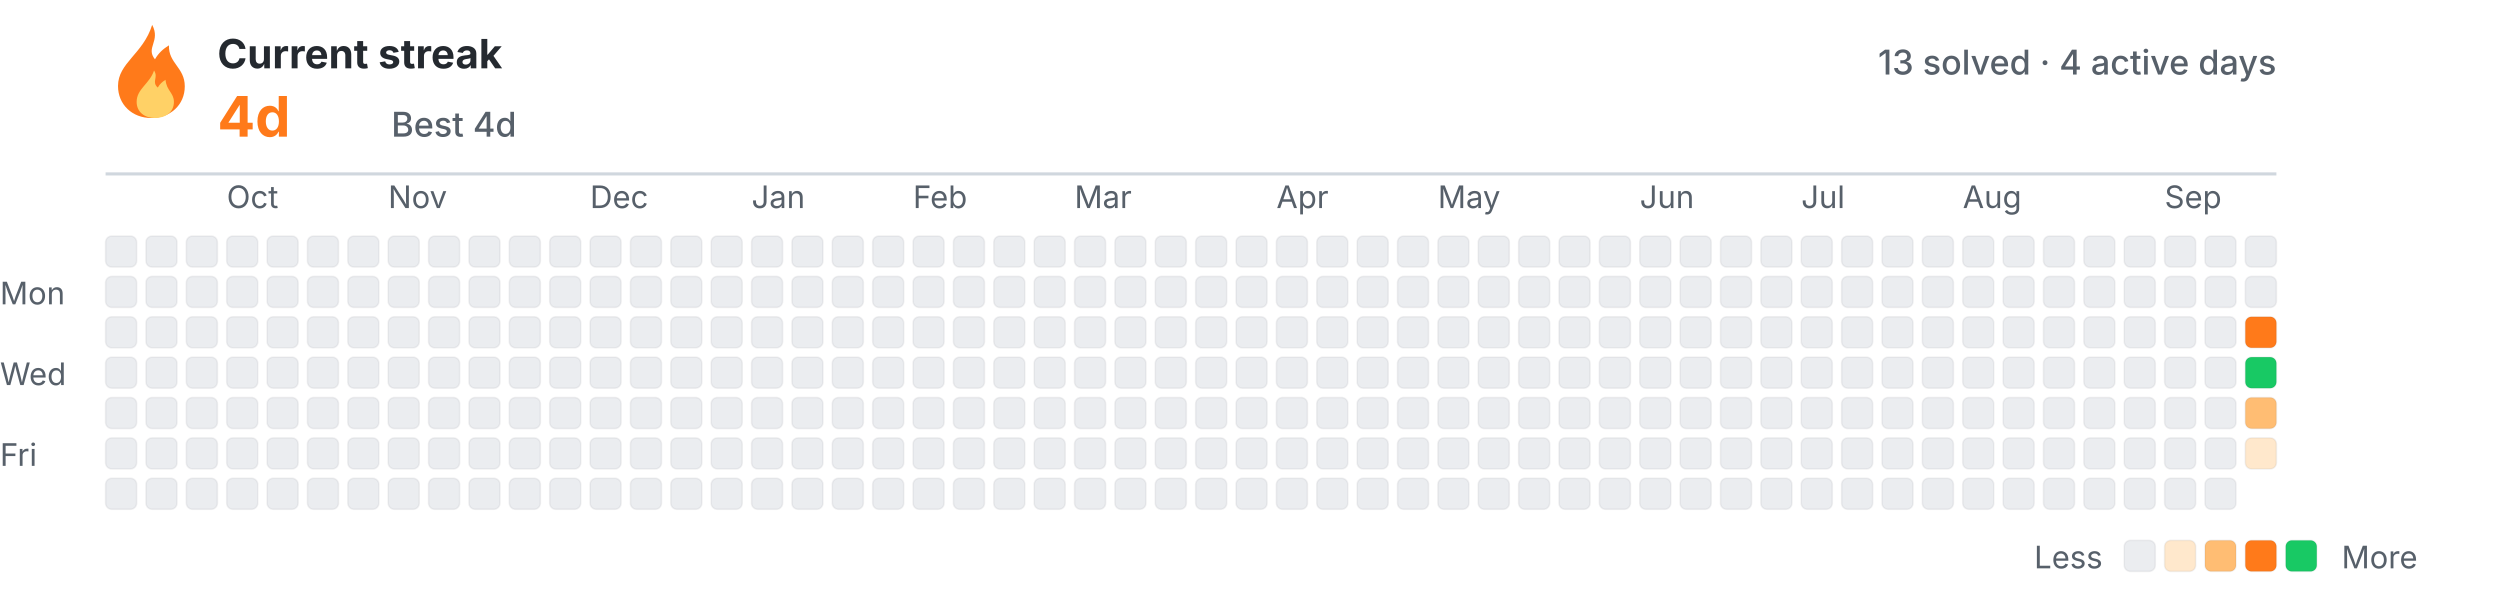
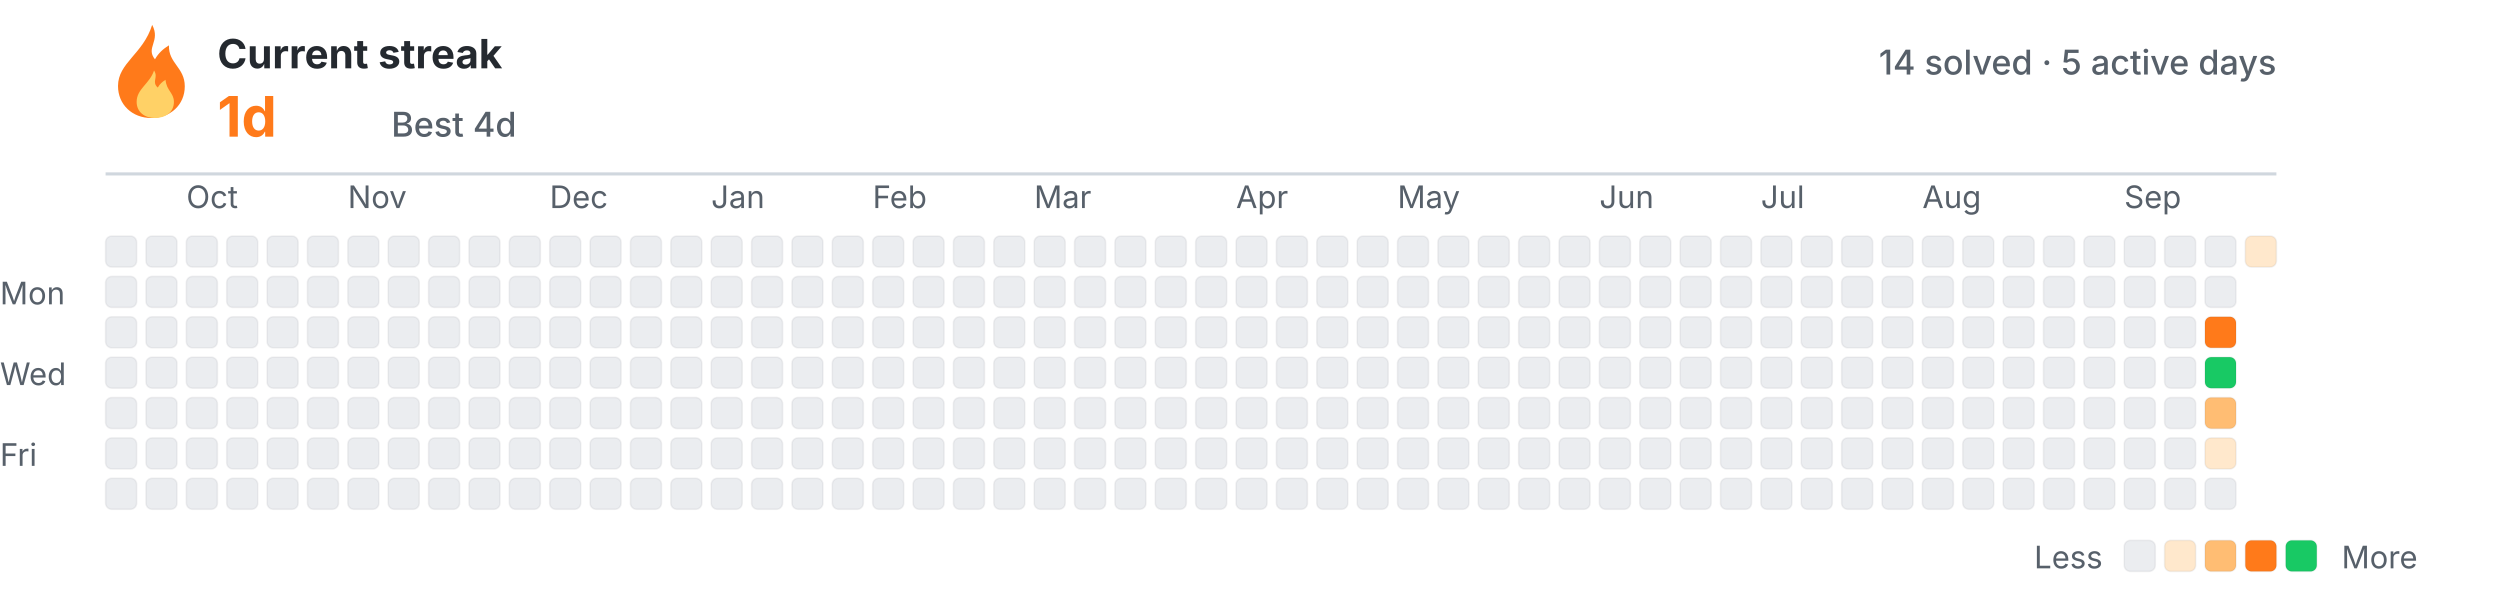
<svg xmlns="http://www.w3.org/2000/svg" width="805" height="198" viewBox="0 0 805 198" role="img" aria-labelledby="title desc">
  <style>
:root{color-scheme:light dark}
.label{font:10px -apple-system,BlinkMacSystemFont,"Segoe UI",sans-serif;fill:#57606a}
.metric{font:650 13px -apple-system,BlinkMacSystemFont,"Segoe UI",sans-serif;fill:#24292f}
.metric-strong{font:750 18px -apple-system,BlinkMacSystemFont,"Segoe UI",sans-serif;fill:#ff7a1a}
.metric-muted{font:550 11px -apple-system,BlinkMacSystemFont,"Segoe UI",sans-serif;fill:#57606a}
.flame{fill:#ff7a1a}
.spark{fill:#ffd166}
.rule{stroke:#d0d7de;stroke-width:1}
.cell{shape-rendering:geometricPrecision;stroke:rgba(27,31,36,.06);stroke-width:.5}
.level-0{fill:#ebedf0}.level-1{fill:#ffe8cc}.level-2{fill:#ffbd73}.level-3{fill:#ff7a1a}.level-4{fill:#18c964}
@media (prefers-color-scheme:dark){.label,.metric-muted{fill:#8b949e}.metric{fill:#f0f6fc}.rule{stroke:#30363d}.cell{stroke:rgba(240,246,252,.06)}.level-0{fill:#161b22}.level-1{fill:#3a2414}.level-2{fill:#7a3d12}.level-3{fill:#ff7a1a}.level-4{fill:#2fd46f}}
</style>
  <g transform="translate(34,8)">
    <path class="flame" d="M15 0c2.8 5.3-2.2 7.3.9 11.1 1.1-2 2.7-3.4 4.5-4.5-.2 5.8 5.1 7.1 5.1 13.2 0 6-4.7 10.2-10.8 10.2S4 25.7 4 19.7C4 12.2 12.1 9.4 15 0Z" />
    <path class="spark" d="M15.6 14.7c1.5 2.3-.9 3.6 1.2 5.5.6-1.1 1.5-1.9 2.5-2.5.3 3.5 2.7 4.2 2.7 7.1 0 3.4-2.8 5.2-6.1 5.2s-5.9-1.9-5.9-5.2c0-4.2 4.2-5.8 5.6-10.1Z" />
    <text x="36" y="14" class="metric">Current streak</text>
-     <text x="36" y="36" class="metric-strong">4d</text>
+     <text x="36" y="36" class="metric-strong">1d</text>
    <text x="92" y="36" class="metric-muted">Best 4d</text>
  </g>
-   <text x="733" y="24" class="metric-muted" text-anchor="end">13 solved · 4 active days</text>
+   <text x="733" y="24" class="metric-muted" text-anchor="end">14 solved · 5 active days</text>
  <line x1="34" y1="56" x2="733" y2="56" class="rule" />
-   <text x="73" y="67" class="label">Oct</text>
-   <text x="125" y="67" class="label">Nov</text>
-   <text x="190" y="67" class="label">Dec</text>
-   <text x="242" y="67" class="label">Jan</text>
-   <text x="294" y="67" class="label">Feb</text>
-   <text x="346" y="67" class="label">Mar</text>
-   <text x="411" y="67" class="label">Apr</text>
-   <text x="463" y="67" class="label">May</text>
-   <text x="528" y="67" class="label">Jun</text>
-   <text x="580" y="67" class="label">Jul</text>
-   <text x="632" y="67" class="label">Aug</text>
-   <text x="697" y="67" class="label">Sep</text>
+   <text x="60" y="67" class="label">Oct</text>
+   <text x="112" y="67" class="label">Nov</text>
+   <text x="177" y="67" class="label">Dec</text>
+   <text x="229" y="67" class="label">Jan</text>
+   <text x="281" y="67" class="label">Feb</text>
+   <text x="333" y="67" class="label">Mar</text>
+   <text x="398" y="67" class="label">Apr</text>
+   <text x="450" y="67" class="label">May</text>
+   <text x="515" y="67" class="label">Jun</text>
+   <text x="567" y="67" class="label">Jul</text>
+   <text x="619" y="67" class="label">Aug</text>
+   <text x="684" y="67" class="label">Sep</text>
  <text x="0" y="98" class="label">Mon</text>
  <text x="0" y="124" class="label">Wed</text>
  <text x="0" y="150" class="label">Fri</text>
  <rect x="34" y="76" width="10" height="10" rx="2" class="cell level-0" />
  <rect x="34" y="89" width="10" height="10" rx="2" class="cell level-0" />
  <rect x="34" y="102" width="10" height="10" rx="2" class="cell level-0" />
  <rect x="34" y="115" width="10" height="10" rx="2" class="cell level-0" />
  <rect x="34" y="128" width="10" height="10" rx="2" class="cell level-0" />
  <rect x="34" y="141" width="10" height="10" rx="2" class="cell level-0" />
  <rect x="34" y="154" width="10" height="10" rx="2" class="cell level-0" />
  <rect x="47" y="76" width="10" height="10" rx="2" class="cell level-0" />
  <rect x="47" y="89" width="10" height="10" rx="2" class="cell level-0" />
  <rect x="47" y="102" width="10" height="10" rx="2" class="cell level-0" />
  <rect x="47" y="115" width="10" height="10" rx="2" class="cell level-0" />
  <rect x="47" y="128" width="10" height="10" rx="2" class="cell level-0" />
  <rect x="47" y="141" width="10" height="10" rx="2" class="cell level-0" />
  <rect x="47" y="154" width="10" height="10" rx="2" class="cell level-0" />
  <rect x="60" y="76" width="10" height="10" rx="2" class="cell level-0" />
  <rect x="60" y="89" width="10" height="10" rx="2" class="cell level-0" />
  <rect x="60" y="102" width="10" height="10" rx="2" class="cell level-0" />
  <rect x="60" y="115" width="10" height="10" rx="2" class="cell level-0" />
  <rect x="60" y="128" width="10" height="10" rx="2" class="cell level-0" />
  <rect x="60" y="141" width="10" height="10" rx="2" class="cell level-0" />
  <rect x="60" y="154" width="10" height="10" rx="2" class="cell level-0" />
  <rect x="73" y="76" width="10" height="10" rx="2" class="cell level-0" />
  <rect x="73" y="89" width="10" height="10" rx="2" class="cell level-0" />
  <rect x="73" y="102" width="10" height="10" rx="2" class="cell level-0" />
  <rect x="73" y="115" width="10" height="10" rx="2" class="cell level-0" />
  <rect x="73" y="128" width="10" height="10" rx="2" class="cell level-0" />
  <rect x="73" y="141" width="10" height="10" rx="2" class="cell level-0" />
  <rect x="73" y="154" width="10" height="10" rx="2" class="cell level-0" />
  <rect x="86" y="76" width="10" height="10" rx="2" class="cell level-0" />
  <rect x="86" y="89" width="10" height="10" rx="2" class="cell level-0" />
  <rect x="86" y="102" width="10" height="10" rx="2" class="cell level-0" />
  <rect x="86" y="115" width="10" height="10" rx="2" class="cell level-0" />
  <rect x="86" y="128" width="10" height="10" rx="2" class="cell level-0" />
  <rect x="86" y="141" width="10" height="10" rx="2" class="cell level-0" />
  <rect x="86" y="154" width="10" height="10" rx="2" class="cell level-0" />
  <rect x="99" y="76" width="10" height="10" rx="2" class="cell level-0" />
  <rect x="99" y="89" width="10" height="10" rx="2" class="cell level-0" />
  <rect x="99" y="102" width="10" height="10" rx="2" class="cell level-0" />
  <rect x="99" y="115" width="10" height="10" rx="2" class="cell level-0" />
  <rect x="99" y="128" width="10" height="10" rx="2" class="cell level-0" />
  <rect x="99" y="141" width="10" height="10" rx="2" class="cell level-0" />
  <rect x="99" y="154" width="10" height="10" rx="2" class="cell level-0" />
  <rect x="112" y="76" width="10" height="10" rx="2" class="cell level-0" />
  <rect x="112" y="89" width="10" height="10" rx="2" class="cell level-0" />
  <rect x="112" y="102" width="10" height="10" rx="2" class="cell level-0" />
  <rect x="112" y="115" width="10" height="10" rx="2" class="cell level-0" />
  <rect x="112" y="128" width="10" height="10" rx="2" class="cell level-0" />
  <rect x="112" y="141" width="10" height="10" rx="2" class="cell level-0" />
  <rect x="112" y="154" width="10" height="10" rx="2" class="cell level-0" />
  <rect x="125" y="76" width="10" height="10" rx="2" class="cell level-0" />
  <rect x="125" y="89" width="10" height="10" rx="2" class="cell level-0" />
  <rect x="125" y="102" width="10" height="10" rx="2" class="cell level-0" />
  <rect x="125" y="115" width="10" height="10" rx="2" class="cell level-0" />
  <rect x="125" y="128" width="10" height="10" rx="2" class="cell level-0" />
  <rect x="125" y="141" width="10" height="10" rx="2" class="cell level-0" />
  <rect x="125" y="154" width="10" height="10" rx="2" class="cell level-0" />
  <rect x="138" y="76" width="10" height="10" rx="2" class="cell level-0" />
  <rect x="138" y="89" width="10" height="10" rx="2" class="cell level-0" />
  <rect x="138" y="102" width="10" height="10" rx="2" class="cell level-0" />
  <rect x="138" y="115" width="10" height="10" rx="2" class="cell level-0" />
  <rect x="138" y="128" width="10" height="10" rx="2" class="cell level-0" />
  <rect x="138" y="141" width="10" height="10" rx="2" class="cell level-0" />
  <rect x="138" y="154" width="10" height="10" rx="2" class="cell level-0" />
  <rect x="151" y="76" width="10" height="10" rx="2" class="cell level-0" />
  <rect x="151" y="89" width="10" height="10" rx="2" class="cell level-0" />
  <rect x="151" y="102" width="10" height="10" rx="2" class="cell level-0" />
  <rect x="151" y="115" width="10" height="10" rx="2" class="cell level-0" />
  <rect x="151" y="128" width="10" height="10" rx="2" class="cell level-0" />
  <rect x="151" y="141" width="10" height="10" rx="2" class="cell level-0" />
  <rect x="151" y="154" width="10" height="10" rx="2" class="cell level-0" />
  <rect x="164" y="76" width="10" height="10" rx="2" class="cell level-0" />
  <rect x="164" y="89" width="10" height="10" rx="2" class="cell level-0" />
  <rect x="164" y="102" width="10" height="10" rx="2" class="cell level-0" />
  <rect x="164" y="115" width="10" height="10" rx="2" class="cell level-0" />
  <rect x="164" y="128" width="10" height="10" rx="2" class="cell level-0" />
  <rect x="164" y="141" width="10" height="10" rx="2" class="cell level-0" />
  <rect x="164" y="154" width="10" height="10" rx="2" class="cell level-0" />
  <rect x="177" y="76" width="10" height="10" rx="2" class="cell level-0" />
  <rect x="177" y="89" width="10" height="10" rx="2" class="cell level-0" />
  <rect x="177" y="102" width="10" height="10" rx="2" class="cell level-0" />
  <rect x="177" y="115" width="10" height="10" rx="2" class="cell level-0" />
  <rect x="177" y="128" width="10" height="10" rx="2" class="cell level-0" />
  <rect x="177" y="141" width="10" height="10" rx="2" class="cell level-0" />
  <rect x="177" y="154" width="10" height="10" rx="2" class="cell level-0" />
  <rect x="190" y="76" width="10" height="10" rx="2" class="cell level-0" />
  <rect x="190" y="89" width="10" height="10" rx="2" class="cell level-0" />
  <rect x="190" y="102" width="10" height="10" rx="2" class="cell level-0" />
  <rect x="190" y="115" width="10" height="10" rx="2" class="cell level-0" />
  <rect x="190" y="128" width="10" height="10" rx="2" class="cell level-0" />
  <rect x="190" y="141" width="10" height="10" rx="2" class="cell level-0" />
  <rect x="190" y="154" width="10" height="10" rx="2" class="cell level-0" />
  <rect x="203" y="76" width="10" height="10" rx="2" class="cell level-0" />
  <rect x="203" y="89" width="10" height="10" rx="2" class="cell level-0" />
  <rect x="203" y="102" width="10" height="10" rx="2" class="cell level-0" />
  <rect x="203" y="115" width="10" height="10" rx="2" class="cell level-0" />
  <rect x="203" y="128" width="10" height="10" rx="2" class="cell level-0" />
  <rect x="203" y="141" width="10" height="10" rx="2" class="cell level-0" />
  <rect x="203" y="154" width="10" height="10" rx="2" class="cell level-0" />
  <rect x="216" y="76" width="10" height="10" rx="2" class="cell level-0" />
  <rect x="216" y="89" width="10" height="10" rx="2" class="cell level-0" />
  <rect x="216" y="102" width="10" height="10" rx="2" class="cell level-0" />
  <rect x="216" y="115" width="10" height="10" rx="2" class="cell level-0" />
  <rect x="216" y="128" width="10" height="10" rx="2" class="cell level-0" />
  <rect x="216" y="141" width="10" height="10" rx="2" class="cell level-0" />
  <rect x="216" y="154" width="10" height="10" rx="2" class="cell level-0" />
  <rect x="229" y="76" width="10" height="10" rx="2" class="cell level-0" />
  <rect x="229" y="89" width="10" height="10" rx="2" class="cell level-0" />
  <rect x="229" y="102" width="10" height="10" rx="2" class="cell level-0" />
  <rect x="229" y="115" width="10" height="10" rx="2" class="cell level-0" />
  <rect x="229" y="128" width="10" height="10" rx="2" class="cell level-0" />
  <rect x="229" y="141" width="10" height="10" rx="2" class="cell level-0" />
  <rect x="229" y="154" width="10" height="10" rx="2" class="cell level-0" />
  <rect x="242" y="76" width="10" height="10" rx="2" class="cell level-0" />
  <rect x="242" y="89" width="10" height="10" rx="2" class="cell level-0" />
  <rect x="242" y="102" width="10" height="10" rx="2" class="cell level-0" />
  <rect x="242" y="115" width="10" height="10" rx="2" class="cell level-0" />
  <rect x="242" y="128" width="10" height="10" rx="2" class="cell level-0" />
  <rect x="242" y="141" width="10" height="10" rx="2" class="cell level-0" />
  <rect x="242" y="154" width="10" height="10" rx="2" class="cell level-0" />
  <rect x="255" y="76" width="10" height="10" rx="2" class="cell level-0" />
  <rect x="255" y="89" width="10" height="10" rx="2" class="cell level-0" />
  <rect x="255" y="102" width="10" height="10" rx="2" class="cell level-0" />
  <rect x="255" y="115" width="10" height="10" rx="2" class="cell level-0" />
  <rect x="255" y="128" width="10" height="10" rx="2" class="cell level-0" />
  <rect x="255" y="141" width="10" height="10" rx="2" class="cell level-0" />
  <rect x="255" y="154" width="10" height="10" rx="2" class="cell level-0" />
  <rect x="268" y="76" width="10" height="10" rx="2" class="cell level-0" />
  <rect x="268" y="89" width="10" height="10" rx="2" class="cell level-0" />
  <rect x="268" y="102" width="10" height="10" rx="2" class="cell level-0" />
  <rect x="268" y="115" width="10" height="10" rx="2" class="cell level-0" />
  <rect x="268" y="128" width="10" height="10" rx="2" class="cell level-0" />
  <rect x="268" y="141" width="10" height="10" rx="2" class="cell level-0" />
  <rect x="268" y="154" width="10" height="10" rx="2" class="cell level-0" />
  <rect x="281" y="76" width="10" height="10" rx="2" class="cell level-0" />
  <rect x="281" y="89" width="10" height="10" rx="2" class="cell level-0" />
  <rect x="281" y="102" width="10" height="10" rx="2" class="cell level-0" />
  <rect x="281" y="115" width="10" height="10" rx="2" class="cell level-0" />
  <rect x="281" y="128" width="10" height="10" rx="2" class="cell level-0" />
  <rect x="281" y="141" width="10" height="10" rx="2" class="cell level-0" />
  <rect x="281" y="154" width="10" height="10" rx="2" class="cell level-0" />
  <rect x="294" y="76" width="10" height="10" rx="2" class="cell level-0" />
  <rect x="294" y="89" width="10" height="10" rx="2" class="cell level-0" />
  <rect x="294" y="102" width="10" height="10" rx="2" class="cell level-0" />
  <rect x="294" y="115" width="10" height="10" rx="2" class="cell level-0" />
  <rect x="294" y="128" width="10" height="10" rx="2" class="cell level-0" />
  <rect x="294" y="141" width="10" height="10" rx="2" class="cell level-0" />
  <rect x="294" y="154" width="10" height="10" rx="2" class="cell level-0" />
  <rect x="307" y="76" width="10" height="10" rx="2" class="cell level-0" />
  <rect x="307" y="89" width="10" height="10" rx="2" class="cell level-0" />
  <rect x="307" y="102" width="10" height="10" rx="2" class="cell level-0" />
  <rect x="307" y="115" width="10" height="10" rx="2" class="cell level-0" />
  <rect x="307" y="128" width="10" height="10" rx="2" class="cell level-0" />
  <rect x="307" y="141" width="10" height="10" rx="2" class="cell level-0" />
  <rect x="307" y="154" width="10" height="10" rx="2" class="cell level-0" />
  <rect x="320" y="76" width="10" height="10" rx="2" class="cell level-0" />
  <rect x="320" y="89" width="10" height="10" rx="2" class="cell level-0" />
  <rect x="320" y="102" width="10" height="10" rx="2" class="cell level-0" />
  <rect x="320" y="115" width="10" height="10" rx="2" class="cell level-0" />
  <rect x="320" y="128" width="10" height="10" rx="2" class="cell level-0" />
  <rect x="320" y="141" width="10" height="10" rx="2" class="cell level-0" />
  <rect x="320" y="154" width="10" height="10" rx="2" class="cell level-0" />
  <rect x="333" y="76" width="10" height="10" rx="2" class="cell level-0" />
  <rect x="333" y="89" width="10" height="10" rx="2" class="cell level-0" />
  <rect x="333" y="102" width="10" height="10" rx="2" class="cell level-0" />
  <rect x="333" y="115" width="10" height="10" rx="2" class="cell level-0" />
  <rect x="333" y="128" width="10" height="10" rx="2" class="cell level-0" />
  <rect x="333" y="141" width="10" height="10" rx="2" class="cell level-0" />
  <rect x="333" y="154" width="10" height="10" rx="2" class="cell level-0" />
  <rect x="346" y="76" width="10" height="10" rx="2" class="cell level-0" />
  <rect x="346" y="89" width="10" height="10" rx="2" class="cell level-0" />
  <rect x="346" y="102" width="10" height="10" rx="2" class="cell level-0" />
  <rect x="346" y="115" width="10" height="10" rx="2" class="cell level-0" />
  <rect x="346" y="128" width="10" height="10" rx="2" class="cell level-0" />
  <rect x="346" y="141" width="10" height="10" rx="2" class="cell level-0" />
  <rect x="346" y="154" width="10" height="10" rx="2" class="cell level-0" />
  <rect x="359" y="76" width="10" height="10" rx="2" class="cell level-0" />
  <rect x="359" y="89" width="10" height="10" rx="2" class="cell level-0" />
  <rect x="359" y="102" width="10" height="10" rx="2" class="cell level-0" />
  <rect x="359" y="115" width="10" height="10" rx="2" class="cell level-0" />
  <rect x="359" y="128" width="10" height="10" rx="2" class="cell level-0" />
  <rect x="359" y="141" width="10" height="10" rx="2" class="cell level-0" />
  <rect x="359" y="154" width="10" height="10" rx="2" class="cell level-0" />
  <rect x="372" y="76" width="10" height="10" rx="2" class="cell level-0" />
  <rect x="372" y="89" width="10" height="10" rx="2" class="cell level-0" />
  <rect x="372" y="102" width="10" height="10" rx="2" class="cell level-0" />
  <rect x="372" y="115" width="10" height="10" rx="2" class="cell level-0" />
  <rect x="372" y="128" width="10" height="10" rx="2" class="cell level-0" />
  <rect x="372" y="141" width="10" height="10" rx="2" class="cell level-0" />
  <rect x="372" y="154" width="10" height="10" rx="2" class="cell level-0" />
  <rect x="385" y="76" width="10" height="10" rx="2" class="cell level-0" />
  <rect x="385" y="89" width="10" height="10" rx="2" class="cell level-0" />
  <rect x="385" y="102" width="10" height="10" rx="2" class="cell level-0" />
  <rect x="385" y="115" width="10" height="10" rx="2" class="cell level-0" />
  <rect x="385" y="128" width="10" height="10" rx="2" class="cell level-0" />
  <rect x="385" y="141" width="10" height="10" rx="2" class="cell level-0" />
  <rect x="385" y="154" width="10" height="10" rx="2" class="cell level-0" />
  <rect x="398" y="76" width="10" height="10" rx="2" class="cell level-0" />
  <rect x="398" y="89" width="10" height="10" rx="2" class="cell level-0" />
  <rect x="398" y="102" width="10" height="10" rx="2" class="cell level-0" />
  <rect x="398" y="115" width="10" height="10" rx="2" class="cell level-0" />
  <rect x="398" y="128" width="10" height="10" rx="2" class="cell level-0" />
  <rect x="398" y="141" width="10" height="10" rx="2" class="cell level-0" />
  <rect x="398" y="154" width="10" height="10" rx="2" class="cell level-0" />
  <rect x="411" y="76" width="10" height="10" rx="2" class="cell level-0" />
  <rect x="411" y="89" width="10" height="10" rx="2" class="cell level-0" />
  <rect x="411" y="102" width="10" height="10" rx="2" class="cell level-0" />
  <rect x="411" y="115" width="10" height="10" rx="2" class="cell level-0" />
  <rect x="411" y="128" width="10" height="10" rx="2" class="cell level-0" />
  <rect x="411" y="141" width="10" height="10" rx="2" class="cell level-0" />
  <rect x="411" y="154" width="10" height="10" rx="2" class="cell level-0" />
  <rect x="424" y="76" width="10" height="10" rx="2" class="cell level-0" />
  <rect x="424" y="89" width="10" height="10" rx="2" class="cell level-0" />
  <rect x="424" y="102" width="10" height="10" rx="2" class="cell level-0" />
  <rect x="424" y="115" width="10" height="10" rx="2" class="cell level-0" />
  <rect x="424" y="128" width="10" height="10" rx="2" class="cell level-0" />
  <rect x="424" y="141" width="10" height="10" rx="2" class="cell level-0" />
  <rect x="424" y="154" width="10" height="10" rx="2" class="cell level-0" />
  <rect x="437" y="76" width="10" height="10" rx="2" class="cell level-0" />
  <rect x="437" y="89" width="10" height="10" rx="2" class="cell level-0" />
  <rect x="437" y="102" width="10" height="10" rx="2" class="cell level-0" />
  <rect x="437" y="115" width="10" height="10" rx="2" class="cell level-0" />
  <rect x="437" y="128" width="10" height="10" rx="2" class="cell level-0" />
  <rect x="437" y="141" width="10" height="10" rx="2" class="cell level-0" />
  <rect x="437" y="154" width="10" height="10" rx="2" class="cell level-0" />
  <rect x="450" y="76" width="10" height="10" rx="2" class="cell level-0" />
  <rect x="450" y="89" width="10" height="10" rx="2" class="cell level-0" />
  <rect x="450" y="102" width="10" height="10" rx="2" class="cell level-0" />
  <rect x="450" y="115" width="10" height="10" rx="2" class="cell level-0" />
  <rect x="450" y="128" width="10" height="10" rx="2" class="cell level-0" />
  <rect x="450" y="141" width="10" height="10" rx="2" class="cell level-0" />
  <rect x="450" y="154" width="10" height="10" rx="2" class="cell level-0" />
  <rect x="463" y="76" width="10" height="10" rx="2" class="cell level-0" />
  <rect x="463" y="89" width="10" height="10" rx="2" class="cell level-0" />
  <rect x="463" y="102" width="10" height="10" rx="2" class="cell level-0" />
  <rect x="463" y="115" width="10" height="10" rx="2" class="cell level-0" />
  <rect x="463" y="128" width="10" height="10" rx="2" class="cell level-0" />
  <rect x="463" y="141" width="10" height="10" rx="2" class="cell level-0" />
  <rect x="463" y="154" width="10" height="10" rx="2" class="cell level-0" />
  <rect x="476" y="76" width="10" height="10" rx="2" class="cell level-0" />
  <rect x="476" y="89" width="10" height="10" rx="2" class="cell level-0" />
  <rect x="476" y="102" width="10" height="10" rx="2" class="cell level-0" />
  <rect x="476" y="115" width="10" height="10" rx="2" class="cell level-0" />
  <rect x="476" y="128" width="10" height="10" rx="2" class="cell level-0" />
  <rect x="476" y="141" width="10" height="10" rx="2" class="cell level-0" />
  <rect x="476" y="154" width="10" height="10" rx="2" class="cell level-0" />
  <rect x="489" y="76" width="10" height="10" rx="2" class="cell level-0" />
  <rect x="489" y="89" width="10" height="10" rx="2" class="cell level-0" />
  <rect x="489" y="102" width="10" height="10" rx="2" class="cell level-0" />
  <rect x="489" y="115" width="10" height="10" rx="2" class="cell level-0" />
  <rect x="489" y="128" width="10" height="10" rx="2" class="cell level-0" />
  <rect x="489" y="141" width="10" height="10" rx="2" class="cell level-0" />
  <rect x="489" y="154" width="10" height="10" rx="2" class="cell level-0" />
  <rect x="502" y="76" width="10" height="10" rx="2" class="cell level-0" />
  <rect x="502" y="89" width="10" height="10" rx="2" class="cell level-0" />
  <rect x="502" y="102" width="10" height="10" rx="2" class="cell level-0" />
  <rect x="502" y="115" width="10" height="10" rx="2" class="cell level-0" />
  <rect x="502" y="128" width="10" height="10" rx="2" class="cell level-0" />
  <rect x="502" y="141" width="10" height="10" rx="2" class="cell level-0" />
  <rect x="502" y="154" width="10" height="10" rx="2" class="cell level-0" />
  <rect x="515" y="76" width="10" height="10" rx="2" class="cell level-0" />
  <rect x="515" y="89" width="10" height="10" rx="2" class="cell level-0" />
  <rect x="515" y="102" width="10" height="10" rx="2" class="cell level-0" />
  <rect x="515" y="115" width="10" height="10" rx="2" class="cell level-0" />
  <rect x="515" y="128" width="10" height="10" rx="2" class="cell level-0" />
  <rect x="515" y="141" width="10" height="10" rx="2" class="cell level-0" />
  <rect x="515" y="154" width="10" height="10" rx="2" class="cell level-0" />
  <rect x="528" y="76" width="10" height="10" rx="2" class="cell level-0" />
  <rect x="528" y="89" width="10" height="10" rx="2" class="cell level-0" />
  <rect x="528" y="102" width="10" height="10" rx="2" class="cell level-0" />
  <rect x="528" y="115" width="10" height="10" rx="2" class="cell level-0" />
  <rect x="528" y="128" width="10" height="10" rx="2" class="cell level-0" />
  <rect x="528" y="141" width="10" height="10" rx="2" class="cell level-0" />
  <rect x="528" y="154" width="10" height="10" rx="2" class="cell level-0" />
  <rect x="541" y="76" width="10" height="10" rx="2" class="cell level-0" />
  <rect x="541" y="89" width="10" height="10" rx="2" class="cell level-0" />
  <rect x="541" y="102" width="10" height="10" rx="2" class="cell level-0" />
  <rect x="541" y="115" width="10" height="10" rx="2" class="cell level-0" />
  <rect x="541" y="128" width="10" height="10" rx="2" class="cell level-0" />
  <rect x="541" y="141" width="10" height="10" rx="2" class="cell level-0" />
  <rect x="541" y="154" width="10" height="10" rx="2" class="cell level-0" />
  <rect x="554" y="76" width="10" height="10" rx="2" class="cell level-0" />
  <rect x="554" y="89" width="10" height="10" rx="2" class="cell level-0" />
  <rect x="554" y="102" width="10" height="10" rx="2" class="cell level-0" />
  <rect x="554" y="115" width="10" height="10" rx="2" class="cell level-0" />
  <rect x="554" y="128" width="10" height="10" rx="2" class="cell level-0" />
  <rect x="554" y="141" width="10" height="10" rx="2" class="cell level-0" />
  <rect x="554" y="154" width="10" height="10" rx="2" class="cell level-0" />
  <rect x="567" y="76" width="10" height="10" rx="2" class="cell level-0" />
  <rect x="567" y="89" width="10" height="10" rx="2" class="cell level-0" />
  <rect x="567" y="102" width="10" height="10" rx="2" class="cell level-0" />
  <rect x="567" y="115" width="10" height="10" rx="2" class="cell level-0" />
  <rect x="567" y="128" width="10" height="10" rx="2" class="cell level-0" />
  <rect x="567" y="141" width="10" height="10" rx="2" class="cell level-0" />
  <rect x="567" y="154" width="10" height="10" rx="2" class="cell level-0" />
  <rect x="580" y="76" width="10" height="10" rx="2" class="cell level-0" />
  <rect x="580" y="89" width="10" height="10" rx="2" class="cell level-0" />
  <rect x="580" y="102" width="10" height="10" rx="2" class="cell level-0" />
  <rect x="580" y="115" width="10" height="10" rx="2" class="cell level-0" />
  <rect x="580" y="128" width="10" height="10" rx="2" class="cell level-0" />
  <rect x="580" y="141" width="10" height="10" rx="2" class="cell level-0" />
  <rect x="580" y="154" width="10" height="10" rx="2" class="cell level-0" />
  <rect x="593" y="76" width="10" height="10" rx="2" class="cell level-0" />
  <rect x="593" y="89" width="10" height="10" rx="2" class="cell level-0" />
  <rect x="593" y="102" width="10" height="10" rx="2" class="cell level-0" />
  <rect x="593" y="115" width="10" height="10" rx="2" class="cell level-0" />
  <rect x="593" y="128" width="10" height="10" rx="2" class="cell level-0" />
  <rect x="593" y="141" width="10" height="10" rx="2" class="cell level-0" />
  <rect x="593" y="154" width="10" height="10" rx="2" class="cell level-0" />
  <rect x="606" y="76" width="10" height="10" rx="2" class="cell level-0" />
  <rect x="606" y="89" width="10" height="10" rx="2" class="cell level-0" />
  <rect x="606" y="102" width="10" height="10" rx="2" class="cell level-0" />
  <rect x="606" y="115" width="10" height="10" rx="2" class="cell level-0" />
  <rect x="606" y="128" width="10" height="10" rx="2" class="cell level-0" />
  <rect x="606" y="141" width="10" height="10" rx="2" class="cell level-0" />
  <rect x="606" y="154" width="10" height="10" rx="2" class="cell level-0" />
  <rect x="619" y="76" width="10" height="10" rx="2" class="cell level-0" />
  <rect x="619" y="89" width="10" height="10" rx="2" class="cell level-0" />
  <rect x="619" y="102" width="10" height="10" rx="2" class="cell level-0" />
  <rect x="619" y="115" width="10" height="10" rx="2" class="cell level-0" />
  <rect x="619" y="128" width="10" height="10" rx="2" class="cell level-0" />
  <rect x="619" y="141" width="10" height="10" rx="2" class="cell level-0" />
  <rect x="619" y="154" width="10" height="10" rx="2" class="cell level-0" />
  <rect x="632" y="76" width="10" height="10" rx="2" class="cell level-0" />
  <rect x="632" y="89" width="10" height="10" rx="2" class="cell level-0" />
  <rect x="632" y="102" width="10" height="10" rx="2" class="cell level-0" />
  <rect x="632" y="115" width="10" height="10" rx="2" class="cell level-0" />
  <rect x="632" y="128" width="10" height="10" rx="2" class="cell level-0" />
  <rect x="632" y="141" width="10" height="10" rx="2" class="cell level-0" />
  <rect x="632" y="154" width="10" height="10" rx="2" class="cell level-0" />
  <rect x="645" y="76" width="10" height="10" rx="2" class="cell level-0" />
  <rect x="645" y="89" width="10" height="10" rx="2" class="cell level-0" />
  <rect x="645" y="102" width="10" height="10" rx="2" class="cell level-0" />
  <rect x="645" y="115" width="10" height="10" rx="2" class="cell level-0" />
  <rect x="645" y="128" width="10" height="10" rx="2" class="cell level-0" />
  <rect x="645" y="141" width="10" height="10" rx="2" class="cell level-0" />
  <rect x="645" y="154" width="10" height="10" rx="2" class="cell level-0" />
  <rect x="658" y="76" width="10" height="10" rx="2" class="cell level-0" />
  <rect x="658" y="89" width="10" height="10" rx="2" class="cell level-0" />
  <rect x="658" y="102" width="10" height="10" rx="2" class="cell level-0" />
  <rect x="658" y="115" width="10" height="10" rx="2" class="cell level-0" />
  <rect x="658" y="128" width="10" height="10" rx="2" class="cell level-0" />
  <rect x="658" y="141" width="10" height="10" rx="2" class="cell level-0" />
  <rect x="658" y="154" width="10" height="10" rx="2" class="cell level-0" />
  <rect x="671" y="76" width="10" height="10" rx="2" class="cell level-0" />
  <rect x="671" y="89" width="10" height="10" rx="2" class="cell level-0" />
  <rect x="671" y="102" width="10" height="10" rx="2" class="cell level-0" />
  <rect x="671" y="115" width="10" height="10" rx="2" class="cell level-0" />
  <rect x="671" y="128" width="10" height="10" rx="2" class="cell level-0" />
  <rect x="671" y="141" width="10" height="10" rx="2" class="cell level-0" />
  <rect x="671" y="154" width="10" height="10" rx="2" class="cell level-0" />
  <rect x="684" y="76" width="10" height="10" rx="2" class="cell level-0" />
  <rect x="684" y="89" width="10" height="10" rx="2" class="cell level-0" />
  <rect x="684" y="102" width="10" height="10" rx="2" class="cell level-0" />
  <rect x="684" y="115" width="10" height="10" rx="2" class="cell level-0" />
  <rect x="684" y="128" width="10" height="10" rx="2" class="cell level-0" />
  <rect x="684" y="141" width="10" height="10" rx="2" class="cell level-0" />
  <rect x="684" y="154" width="10" height="10" rx="2" class="cell level-0" />
  <rect x="697" y="76" width="10" height="10" rx="2" class="cell level-0" />
  <rect x="697" y="89" width="10" height="10" rx="2" class="cell level-0" />
  <rect x="697" y="102" width="10" height="10" rx="2" class="cell level-0" />
  <rect x="697" y="115" width="10" height="10" rx="2" class="cell level-0" />
  <rect x="697" y="128" width="10" height="10" rx="2" class="cell level-0" />
  <rect x="697" y="141" width="10" height="10" rx="2" class="cell level-0" />
  <rect x="697" y="154" width="10" height="10" rx="2" class="cell level-0" />
  <rect x="710" y="76" width="10" height="10" rx="2" class="cell level-0" />
  <rect x="710" y="89" width="10" height="10" rx="2" class="cell level-0" />
-   <rect x="710" y="102" width="10" height="10" rx="2" class="cell level-0" />
-   <rect x="710" y="115" width="10" height="10" rx="2" class="cell level-0" />
-   <rect x="710" y="128" width="10" height="10" rx="2" class="cell level-0" />
-   <rect x="710" y="141" width="10" height="10" rx="2" class="cell level-0" />
+   <rect x="710" y="102" width="10" height="10" rx="2" class="cell level-3" />
+   <rect x="710" y="115" width="10" height="10" rx="2" class="cell level-4" />
+   <rect x="710" y="128" width="10" height="10" rx="2" class="cell level-2" />
+   <rect x="710" y="141" width="10" height="10" rx="2" class="cell level-1" />
  <rect x="710" y="154" width="10" height="10" rx="2" class="cell level-0" />
-   <rect x="723" y="76" width="10" height="10" rx="2" class="cell level-0" />
-   <rect x="723" y="89" width="10" height="10" rx="2" class="cell level-0" />
-   <rect x="723" y="102" width="10" height="10" rx="2" class="cell level-3" />
-   <rect x="723" y="115" width="10" height="10" rx="2" class="cell level-4" />
-   <rect x="723" y="128" width="10" height="10" rx="2" class="cell level-2" />
-   <rect x="723" y="141" width="10" height="10" rx="2" class="cell level-1" />
+   <rect x="723" y="76" width="10" height="10" rx="2" class="cell level-1" />
  <text x="655" y="183" class="label">Less</text>
  <rect x="684" y="174" width="10" height="10" rx="2" class="cell level-0" />
  <rect x="697" y="174" width="10" height="10" rx="2" class="cell level-1" />
  <rect x="710" y="174" width="10" height="10" rx="2" class="cell level-2" />
  <rect x="723" y="174" width="10" height="10" rx="2" class="cell level-3" />
  <rect x="736" y="174" width="10" height="10" rx="2" class="cell level-4" />
  <text x="754" y="183" class="label">More</text>
</svg>
